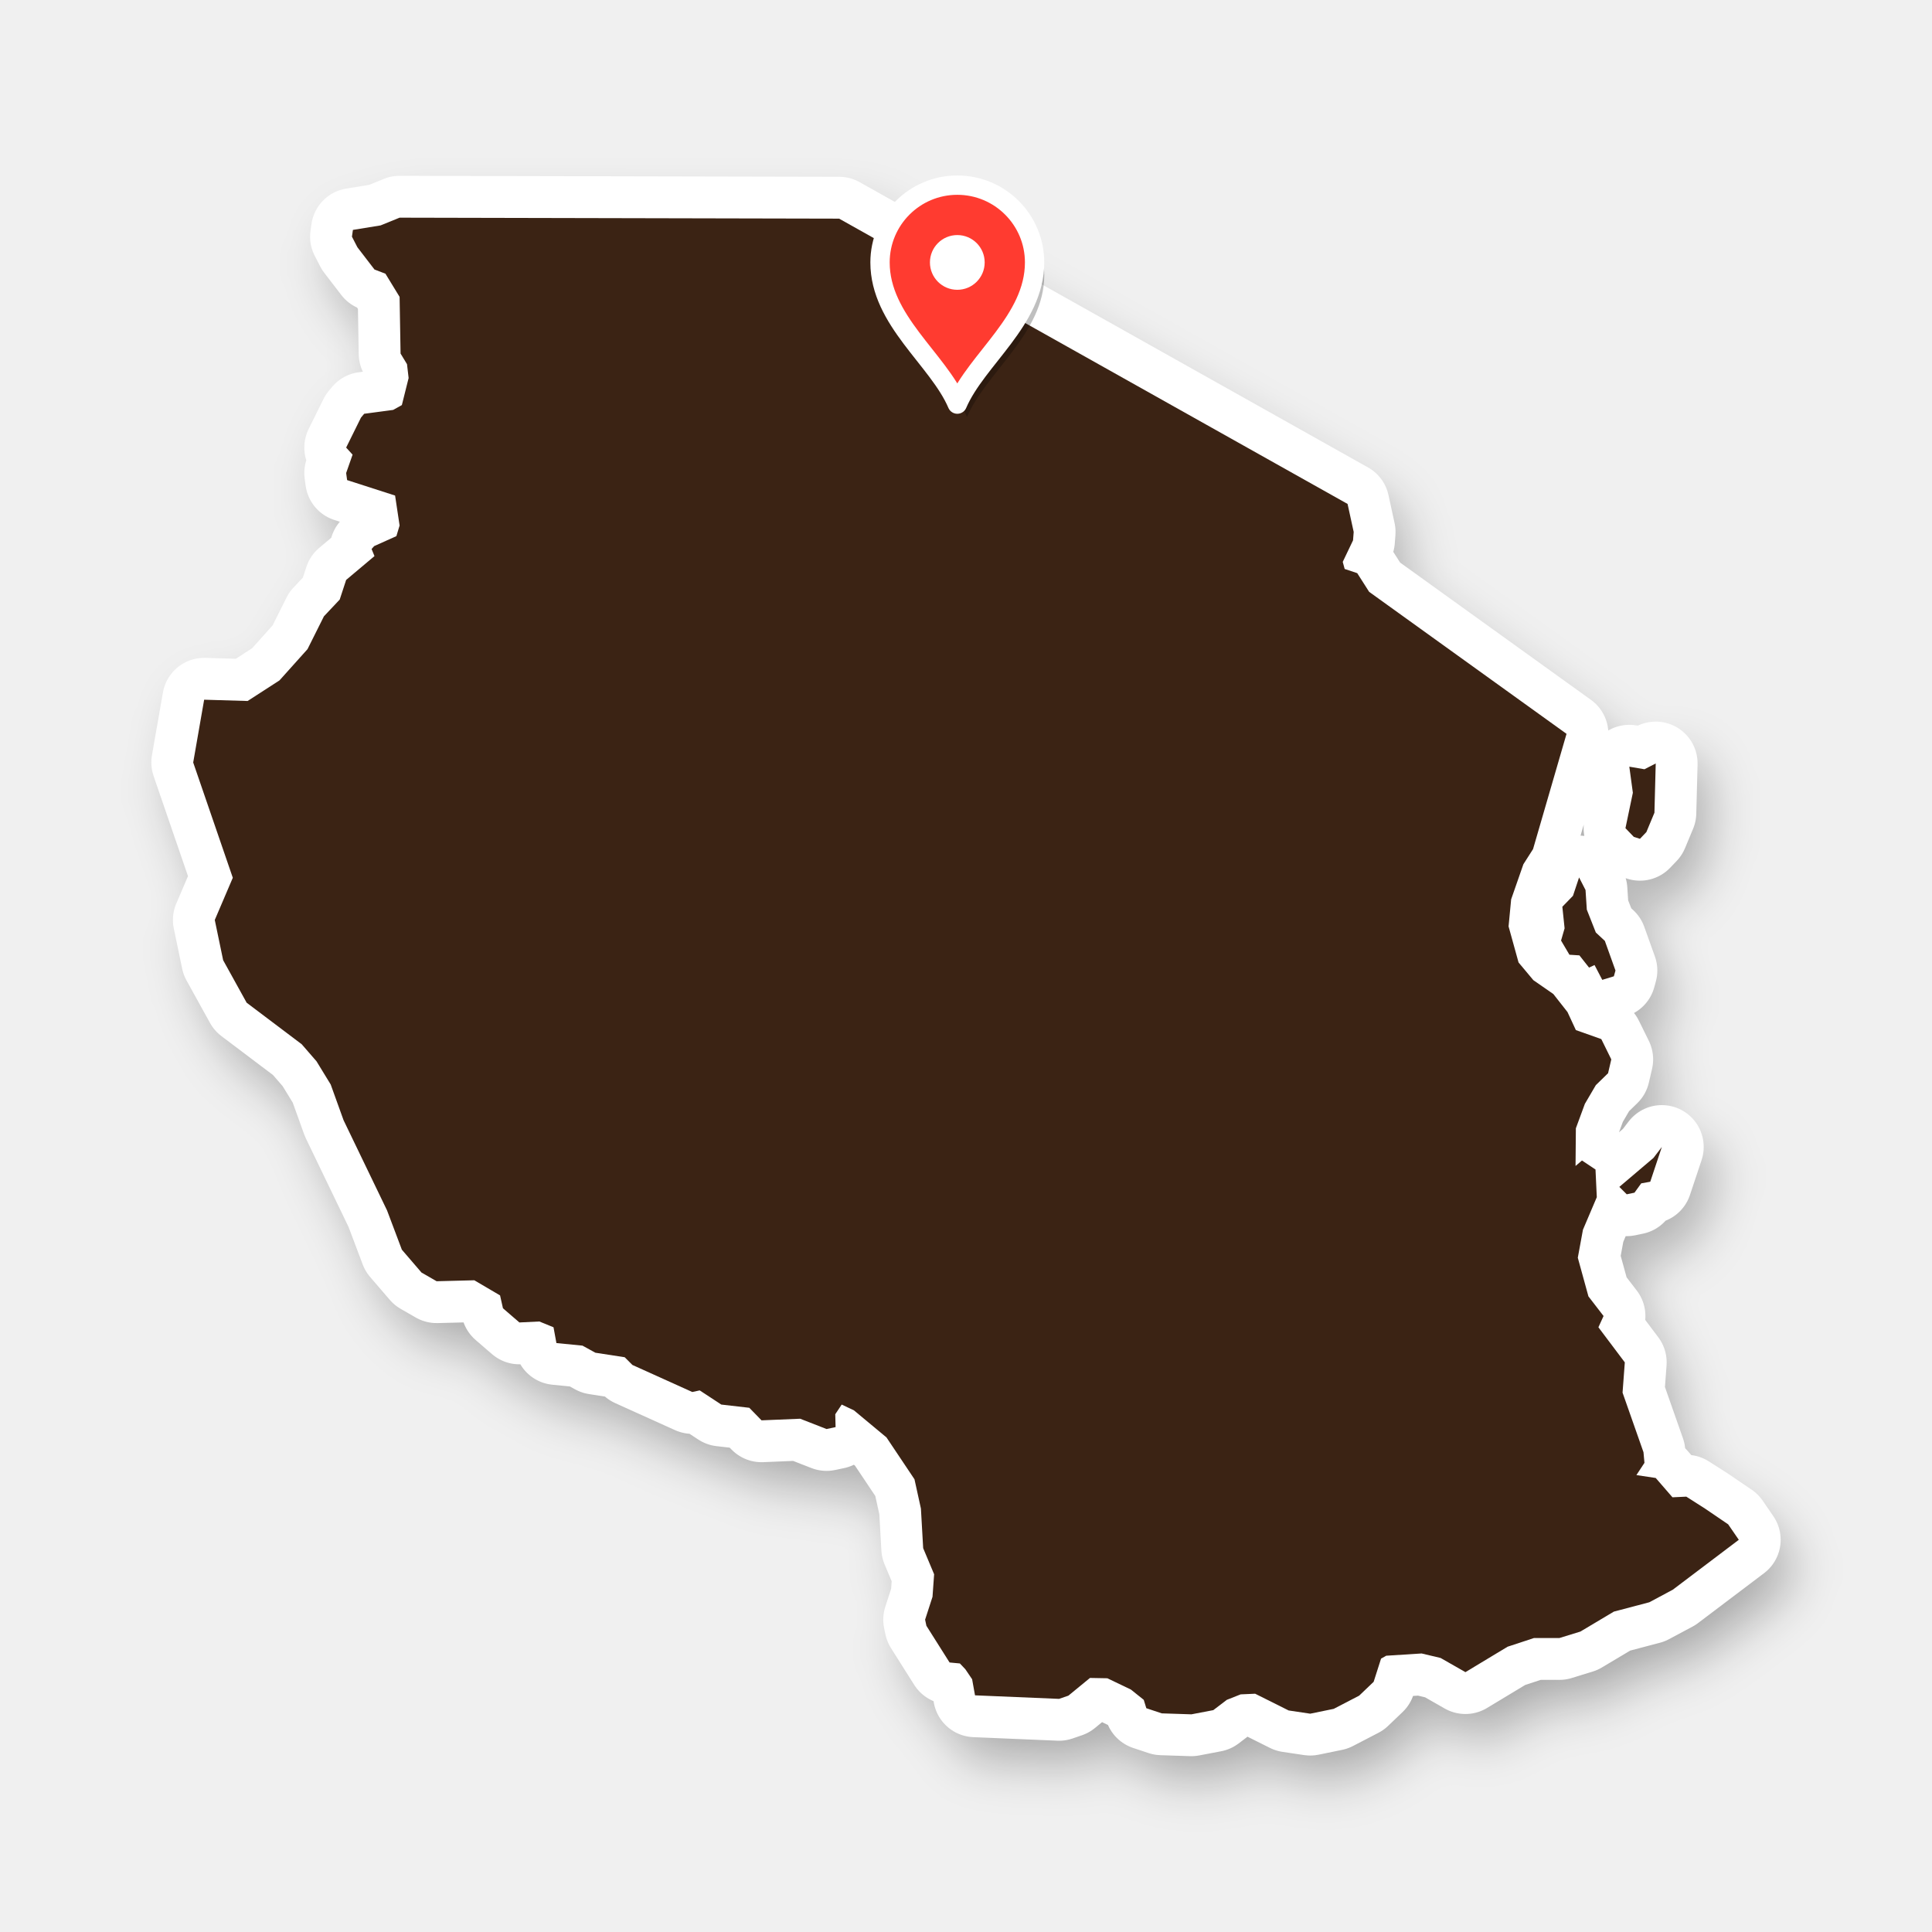
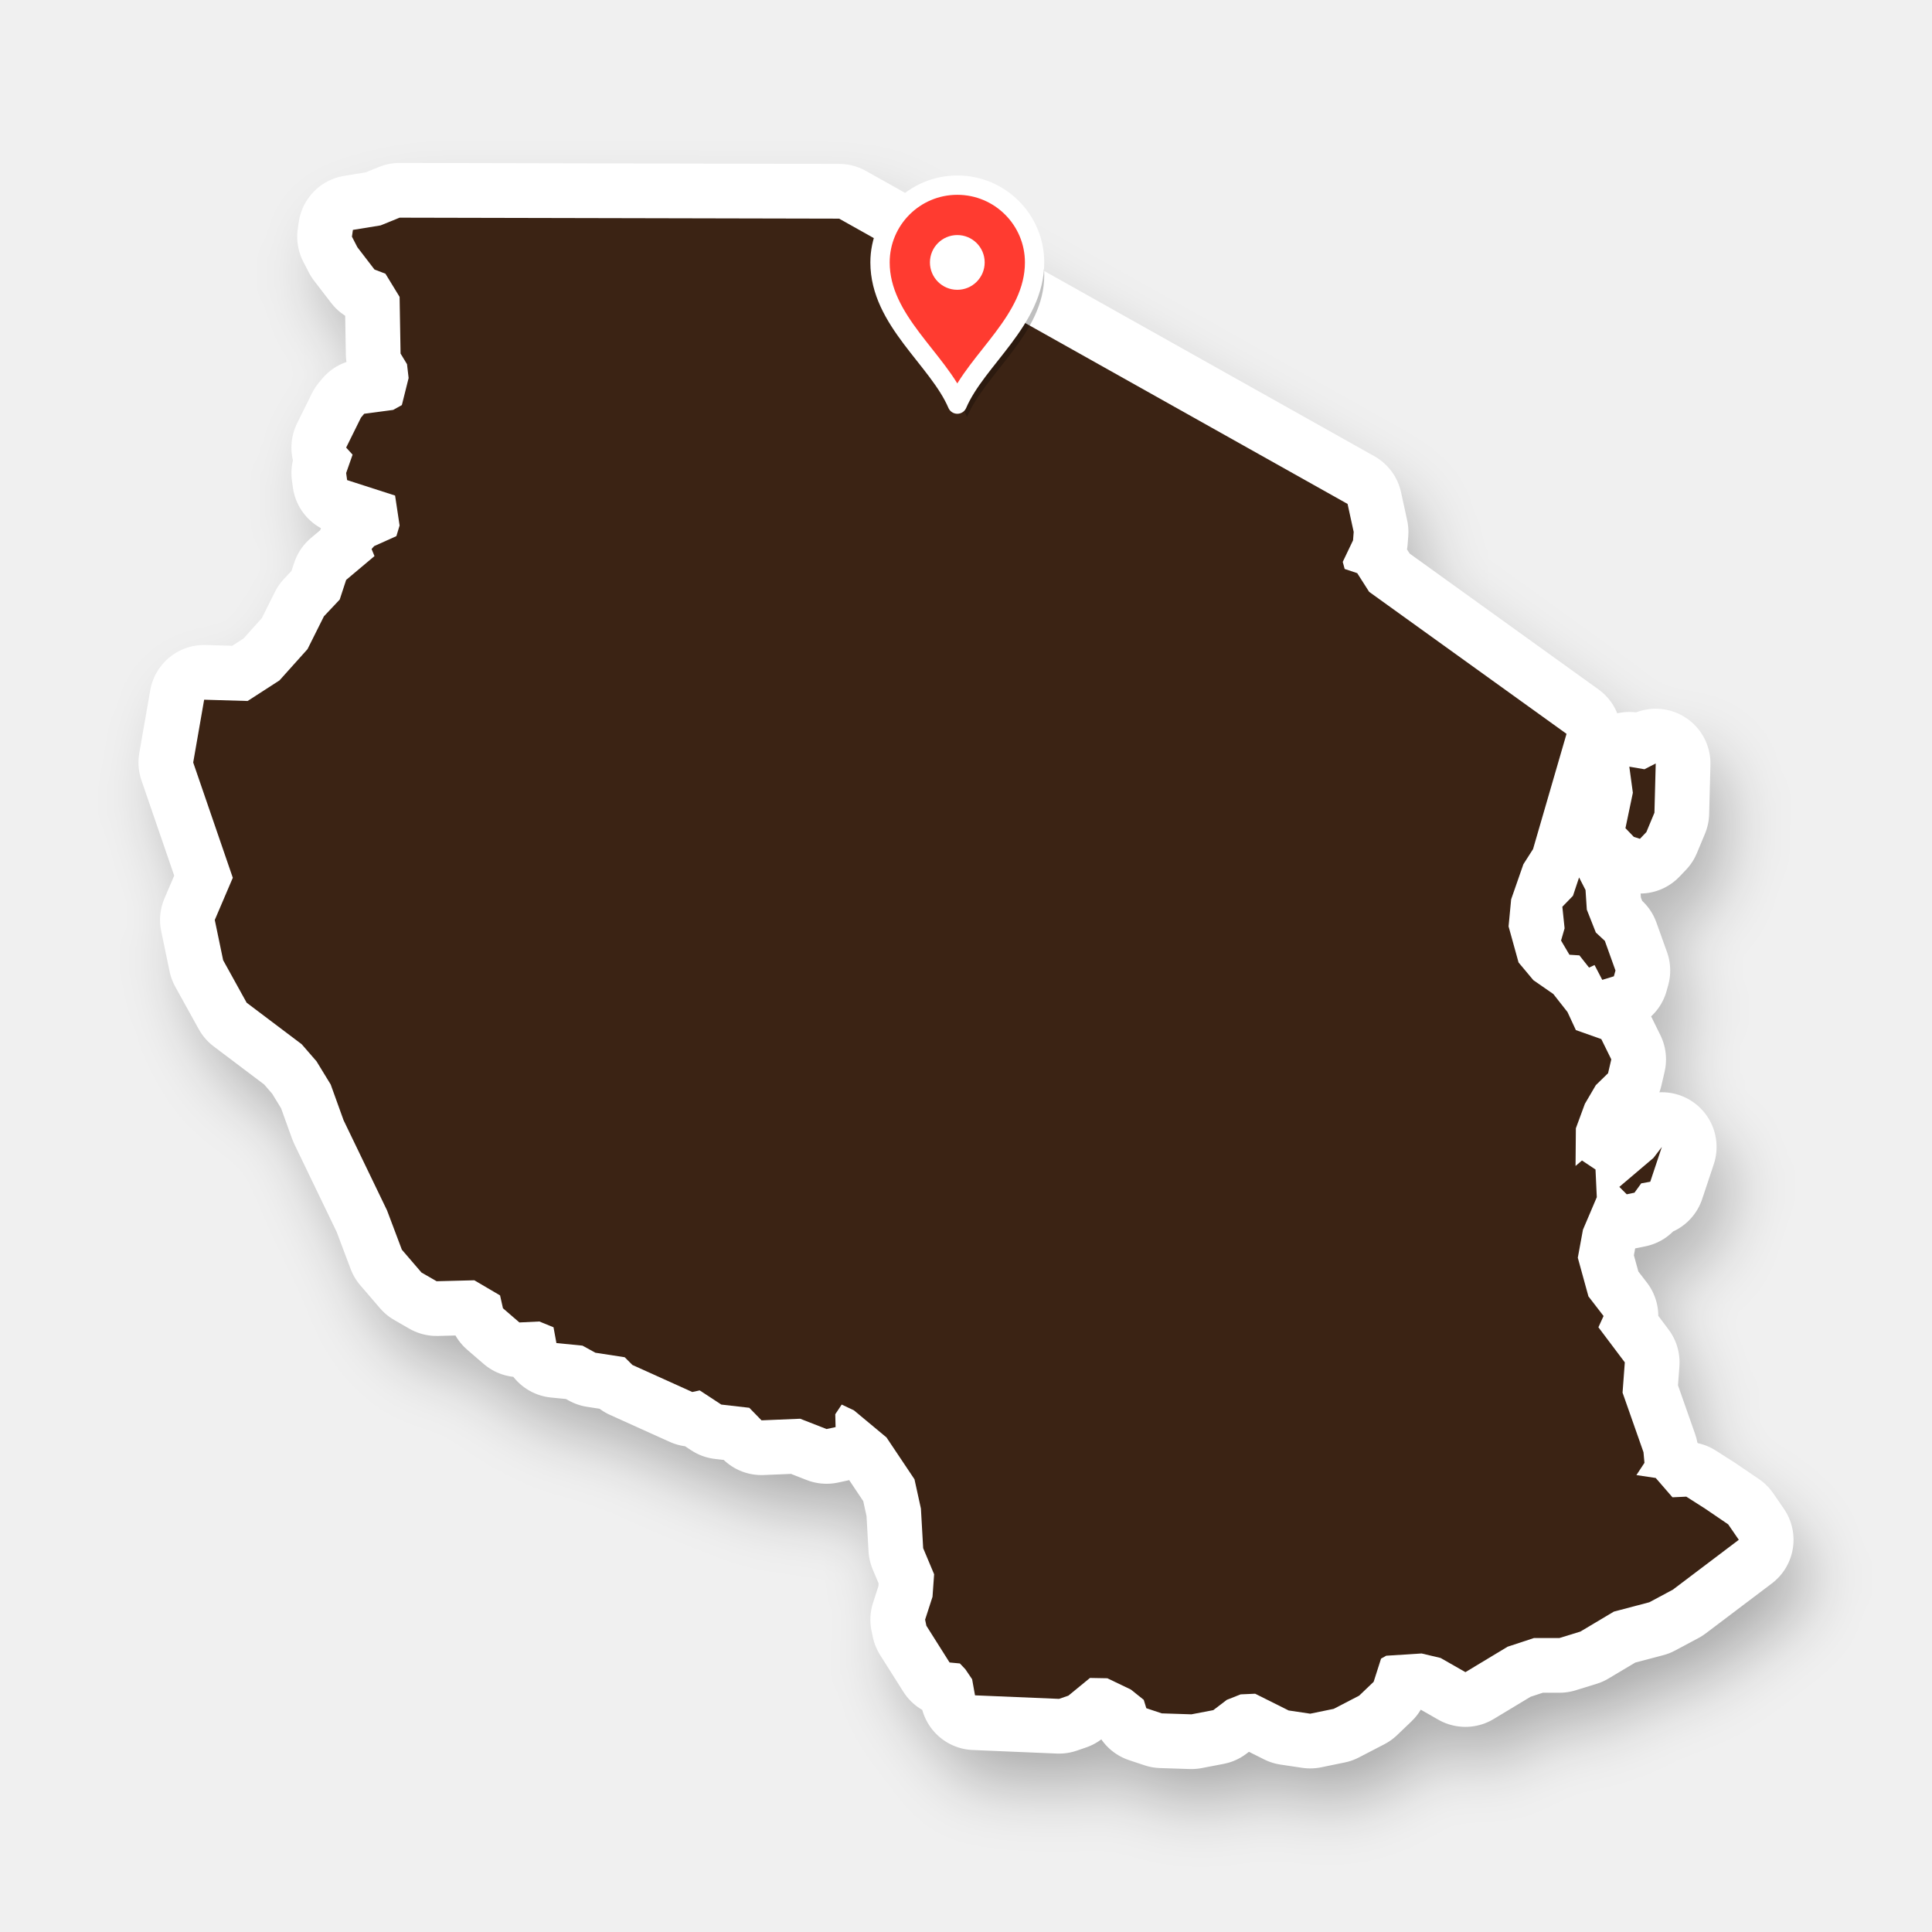
<svg xmlns="http://www.w3.org/2000/svg" width="600" height="600" viewBox="0 0 600 600">
  <defs>
    <filter id="s" x="-20%" y="-20%" width="140%" height="140%">
-       <feGaussianBlur stdDeviation="7" />
+       <feGaussianBlur stdDeviation="9" />
    </filter>
  </defs>
-   <path d="M498.4 292.2L501.7 301.4L501.2 303.2L497.6 304.3L495.2 299.7L493.5 300.5L490.5 296.7L487.4 296.5L484.8 292.1L485.9 288.3L485.2 281.6L488.5 278.2L490.4 272.5L492.4 276.4L492.8 282.5L495.6 289.6L498.4 292.2ZM514.2 237.1L513.8 252.4L511.3 258.4L509.3 260.5L507.4 259.9L504.8 257.2L507.1 246.2L506.0 238.1L510.7 238.9L514.2 237.1ZM215.0 432.3L196.4 423.9L194.0 421.5L184.9 420.1L180.9 417.9L172.8 417.1L171.9 412.2L167.5 410.4L161.3 410.7L156.2 406.3L155.3 402.3L147.3 397.6L135.6 397.9L130.9 395.2L124.8 388.1L120.2 375.9L106.7 347.9L102.7 336.8L98.3 329.6L93.7 324.3L76.6 311.4L69.3 298.2L66.7 285.7L72.3 272.6L60.0 236.8L63.4 217.3L76.9 217.7L86.8 211.3L95.5 201.6L100.6 191.4L105.5 186.2L107.5 180.1L116.3 172.7L115.4 170.5L116.2 169.6L123.1 166.5L124.1 163.2L122.7 153.9L107.8 149.1L107.5 146.9L109.5 141.2L107.5 139.0L112.1 129.7L113.1 128.5L122.1 127.3L124.8 125.8L126.9 117.4L126.4 113.1L124.4 109.8L124.1 92.2L119.7 85.0L116.3 83.7L111.0 76.8L109.3 73.5L109.6 71.4L118.2 70.0L124.1 67.6L260.6 67.9L418.5 156.5L420.4 165.2L420.2 167.8L417.0 174.5L417.6 176.7L421.5 178.0L425.2 183.8L486.5 227.9L476.1 263.7L473.1 268.4L469.3 279.3L468.5 287.7L471.6 298.9L476.2 304.4L482.4 308.7L486.8 314.3L489.4 319.9L497.3 322.7L500.4 329.0L499.4 333.3L495.6 337.0L492.2 342.8L489.4 350.4L489.3 362.1L491.3 360.4L495.5 363.2L495.9 371.8L491.6 381.9L490.0 390.6L493.3 402.6L498.0 408.7L496.4 412.2L504.6 423.1L503.9 432.5L510.4 451.0L510.7 454.3L508.2 458.1L514.2 459.0L519.4 465.0L523.7 464.8L529.5 468.5L536.7 473.4L540.0 478.2L519.5 493.7L512.2 497.6L501.2 500.5L490.8 506.7L484.3 508.7L476.4 508.7L468.2 511.4L455.1 519.3L447.4 514.9L441.5 513.5L430.5 514.2L428.9 515.1L426.6 522.3L422.1 526.6L414.2 530.7L406.9 532.2L400.2 531.2L389.8 526.0L385.3 526.2L381.0 527.9L376.8 531.1L370.0 532.4L360.8 532.1L356.0 530.5L355.2 527.9L351.2 524.7L343.9 521.2L338.5 521.1L331.8 526.6L328.9 527.6L302.8 526.5L301.9 521.5L299.8 518.4L298.1 516.6L294.9 516.3L287.7 504.9L287.3 503.0L289.6 495.9L290.1 488.9L286.7 480.8L286.0 468.5L284.0 459.4L275.3 446.4L265.2 438.0L261.4 436.2L259.4 439.2L259.5 443.2L256.7 443.8L248.5 440.6L236.5 441.1L232.7 437.2L224.0 436.2L217.3 431.8L215.0 432.3ZM507.6 370.4L505.2 370.9L502.9 368.6L513.5 359.6L516.1 356.2L512.5 367.0L509.7 367.5L507.6 370.4Z" transform="translate(5 9)" fill="#000" fill-opacity=".22" stroke="#000" stroke-opacity=".22" stroke-width="26" stroke-linejoin="round" filter="url(#s)" />
-   <path d="M498.4 292.2L501.7 301.4L501.2 303.2L497.6 304.3L495.2 299.7L493.5 300.5L490.5 296.7L487.4 296.5L484.8 292.1L485.9 288.3L485.2 281.6L488.5 278.2L490.4 272.5L492.4 276.4L492.8 282.5L495.6 289.6L498.4 292.2ZM514.2 237.1L513.8 252.4L511.3 258.4L509.3 260.5L507.4 259.9L504.8 257.2L507.1 246.2L506.0 238.1L510.7 238.9L514.2 237.1ZM215.0 432.3L196.4 423.9L194.0 421.5L184.9 420.1L180.9 417.9L172.8 417.1L171.9 412.2L167.5 410.4L161.3 410.7L156.2 406.3L155.3 402.3L147.3 397.6L135.6 397.9L130.9 395.2L124.8 388.1L120.2 375.9L106.7 347.9L102.7 336.8L98.3 329.6L93.7 324.3L76.6 311.4L69.3 298.2L66.7 285.7L72.3 272.6L60.0 236.8L63.4 217.3L76.9 217.7L86.8 211.3L95.5 201.6L100.6 191.4L105.5 186.2L107.5 180.1L116.3 172.7L115.4 170.5L116.2 169.6L123.1 166.5L124.1 163.2L122.7 153.9L107.8 149.1L107.5 146.9L109.5 141.2L107.5 139.0L112.1 129.7L113.1 128.5L122.1 127.3L124.8 125.8L126.9 117.4L126.4 113.1L124.4 109.8L124.1 92.2L119.7 85.0L116.3 83.7L111.0 76.8L109.3 73.5L109.6 71.4L118.2 70.0L124.1 67.6L260.6 67.9L418.5 156.5L420.4 165.2L420.2 167.8L417.0 174.5L417.6 176.7L421.5 178.0L425.2 183.8L486.5 227.9L476.1 263.7L473.1 268.4L469.3 279.3L468.5 287.7L471.6 298.9L476.2 304.4L482.4 308.7L486.8 314.3L489.4 319.9L497.3 322.7L500.4 329.0L499.4 333.3L495.6 337.0L492.2 342.8L489.4 350.4L489.3 362.1L491.3 360.4L495.5 363.2L495.9 371.8L491.6 381.9L490.0 390.6L493.3 402.6L498.0 408.7L496.4 412.2L504.6 423.1L503.9 432.5L510.4 451.0L510.7 454.3L508.2 458.1L514.2 459.0L519.4 465.0L523.7 464.8L529.5 468.5L536.7 473.4L540.0 478.2L519.5 493.7L512.2 497.6L501.2 500.5L490.8 506.7L484.3 508.7L476.4 508.7L468.2 511.4L455.1 519.3L447.4 514.9L441.5 513.5L430.5 514.2L428.9 515.1L426.6 522.3L422.1 526.6L414.2 530.7L406.9 532.2L400.2 531.2L389.8 526.0L385.3 526.2L381.0 527.9L376.8 531.1L370.0 532.4L360.8 532.1L356.0 530.5L355.2 527.9L351.2 524.7L343.9 521.2L338.5 521.1L331.8 526.6L328.9 527.6L302.8 526.5L301.9 521.5L299.8 518.4L298.1 516.6L294.9 516.3L287.7 504.9L287.3 503.0L289.6 495.9L290.1 488.9L286.7 480.8L286.0 468.5L284.0 459.4L275.3 446.4L265.2 438.0L261.4 436.2L259.4 439.2L259.5 443.2L256.7 443.8L248.5 440.6L236.5 441.1L232.7 437.2L224.0 436.2L217.3 431.8L215.0 432.3ZM507.6 370.4L505.2 370.9L502.9 368.6L513.5 359.6L516.1 356.2L512.5 367.0L509.7 367.5L507.6 370.4Z" fill="#fff" stroke="#fff" stroke-width="26" stroke-linejoin="round" />
+   <path d="M498.4 292.2L501.7 301.4L501.2 303.2L497.6 304.3L495.2 299.7L493.5 300.5L490.5 296.7L487.4 296.5L484.8 292.1L485.9 288.3L485.2 281.6L488.5 278.2L490.4 272.5L492.4 276.4L492.8 282.5L495.6 289.6L498.4 292.2ZM514.2 237.1L513.8 252.4L511.3 258.4L509.3 260.5L507.4 259.9L504.8 257.2L507.1 246.2L506.0 238.1L510.7 238.9L514.2 237.1ZM215.0 432.3L196.4 423.9L194.0 421.5L184.9 420.1L180.9 417.9L172.8 417.1L171.9 412.2L167.5 410.4L161.3 410.7L156.2 406.3L155.3 402.3L147.3 397.6L135.6 397.9L130.9 395.2L124.8 388.1L120.2 375.9L106.7 347.9L102.7 336.8L98.3 329.6L93.7 324.3L76.6 311.4L69.3 298.2L66.7 285.7L72.3 272.6L60.0 236.8L63.4 217.3L76.9 217.7L86.8 211.3L95.5 201.6L100.6 191.4L105.5 186.2L107.5 180.1L116.3 172.7L115.4 170.5L116.2 169.6L123.1 166.5L124.1 163.2L122.7 153.9L107.8 149.1L107.5 146.9L109.5 141.2L107.5 139.0L112.1 129.7L113.1 128.5L122.1 127.3L124.8 125.8L126.9 117.4L126.4 113.1L124.4 109.8L124.1 92.2L119.7 85.0L116.3 83.7L111.0 76.8L109.3 73.5L109.6 71.4L118.2 70.0L124.1 67.6L260.6 67.9L418.5 156.5L420.4 165.2L420.2 167.8L417.0 174.5L417.6 176.7L421.5 178.0L425.2 183.8L486.5 227.9L476.1 263.7L473.1 268.4L469.3 279.3L468.5 287.7L471.6 298.9L476.2 304.4L482.4 308.7L486.8 314.3L489.4 319.9L497.3 322.7L500.4 329.0L499.4 333.3L495.6 337.0L492.2 342.8L489.4 350.4L489.3 362.1L491.3 360.4L495.5 363.2L495.9 371.8L491.6 381.9L490.0 390.6L493.3 402.6L498.0 408.7L496.4 412.2L504.6 423.1L503.9 432.5L510.4 451.0L510.7 454.3L508.2 458.1L514.2 459.0L519.4 465.0L523.7 464.8L529.5 468.5L536.7 473.4L540.0 478.2L519.5 493.7L512.2 497.6L501.2 500.5L490.8 506.7L484.3 508.7L476.4 508.7L468.2 511.4L455.1 519.3L447.4 514.9L441.5 513.5L430.5 514.2L428.9 515.1L426.6 522.3L422.1 526.6L414.2 530.7L406.9 532.2L400.2 531.2L389.8 526.0L385.3 526.2L381.0 527.9L376.8 531.1L370.0 532.4L360.8 532.1L356.0 530.5L355.2 527.9L351.2 524.7L343.9 521.2L338.5 521.1L331.8 526.6L328.9 527.6L302.8 526.5L301.9 521.5L299.8 518.4L298.1 516.6L294.9 516.3L287.7 504.9L287.3 503.0L289.6 495.9L290.1 488.9L286.7 480.8L286.0 468.5L284.0 459.4L275.3 446.4L265.2 438.0L261.4 436.2L259.4 439.2L259.5 443.2L256.7 443.8L248.5 440.6L236.5 441.1L232.7 437.2L224.0 436.2L217.3 431.8L215.0 432.3ZM507.6 370.4L505.2 370.9L502.9 368.6L513.5 359.6L516.1 356.2L512.5 367.0L509.7 367.5L507.6 370.4Z" transform="translate(6 12)" fill="#000" fill-opacity=".22" stroke="#000" stroke-opacity=".22" stroke-width="34" stroke-linejoin="round" filter="url(#s)" />
+   <path d="M498.4 292.2L501.7 301.4L501.2 303.2L497.6 304.3L495.2 299.7L493.5 300.5L490.5 296.7L487.4 296.5L484.8 292.1L485.9 288.3L485.2 281.6L488.5 278.2L490.4 272.5L492.4 276.4L492.8 282.5L495.6 289.6L498.4 292.2ZM514.2 237.1L513.8 252.4L511.3 258.4L509.3 260.5L507.4 259.9L504.8 257.2L507.1 246.2L506.0 238.1L510.7 238.9L514.2 237.1ZM215.0 432.3L196.4 423.9L194.0 421.5L184.9 420.1L180.9 417.9L172.8 417.1L171.9 412.2L167.5 410.4L161.3 410.7L156.2 406.3L155.3 402.3L147.3 397.6L135.6 397.9L130.9 395.2L124.8 388.1L120.2 375.9L106.7 347.9L102.7 336.8L98.3 329.6L93.7 324.3L76.6 311.4L69.3 298.2L66.7 285.7L72.3 272.6L60.0 236.8L63.4 217.3L76.9 217.7L86.8 211.3L95.5 201.6L100.6 191.4L105.5 186.2L107.5 180.1L116.3 172.7L115.4 170.5L116.2 169.6L123.1 166.5L124.1 163.2L122.7 153.9L107.8 149.1L107.5 146.9L109.5 141.2L107.5 139.0L112.1 129.7L113.1 128.5L122.1 127.3L124.8 125.8L126.9 117.4L126.4 113.1L124.4 109.8L124.1 92.2L119.7 85.0L116.3 83.7L111.0 76.8L109.3 73.5L109.6 71.4L118.2 70.0L124.1 67.6L260.6 67.9L418.5 156.5L420.4 165.2L420.2 167.8L417.0 174.5L417.6 176.7L421.5 178.0L425.2 183.8L486.5 227.9L476.1 263.7L473.1 268.4L469.3 279.3L468.5 287.7L471.6 298.9L476.2 304.4L482.4 308.7L486.8 314.3L489.4 319.9L497.3 322.7L500.4 329.0L499.4 333.3L495.6 337.0L492.2 342.8L489.4 350.4L489.3 362.1L491.3 360.4L495.5 363.2L495.9 371.8L491.6 381.9L490.0 390.6L493.3 402.6L498.0 408.7L496.4 412.2L504.6 423.1L503.9 432.5L510.4 451.0L510.7 454.3L508.2 458.1L514.2 459.0L519.4 465.0L523.7 464.8L529.5 468.5L536.7 473.4L540.0 478.2L519.5 493.7L512.2 497.6L501.2 500.5L490.8 506.7L484.3 508.7L476.4 508.7L468.2 511.4L455.1 519.3L447.4 514.9L441.5 513.5L430.5 514.2L428.9 515.1L426.6 522.3L422.1 526.6L414.2 530.7L406.9 532.2L400.2 531.2L389.8 526.0L385.3 526.2L381.0 527.9L376.8 531.1L370.0 532.4L360.8 532.1L356.0 530.5L355.2 527.9L351.2 524.7L343.9 521.2L338.5 521.1L331.8 526.6L328.9 527.6L302.8 526.5L301.9 521.5L299.8 518.4L298.1 516.6L294.9 516.3L287.7 504.9L287.3 503.0L289.6 495.9L290.1 488.9L286.7 480.8L286.0 468.5L284.0 459.4L275.3 446.4L265.2 438.0L261.4 436.2L259.4 439.2L259.5 443.2L256.7 443.8L248.5 440.6L236.5 441.1L232.7 437.2L224.0 436.2L217.3 431.8L215.0 432.3ZM507.6 370.4L505.2 370.9L502.9 368.6L513.5 359.6L516.1 356.2L512.5 367.0L509.7 367.5L507.6 370.4Z" fill="#fff" stroke="#fff" stroke-width="34" stroke-linejoin="round" />
  <path d="M498.4 292.2L501.7 301.4L501.2 303.2L497.6 304.3L495.2 299.7L493.5 300.5L490.5 296.7L487.4 296.5L484.8 292.1L485.9 288.3L485.2 281.6L488.5 278.2L490.4 272.5L492.4 276.4L492.8 282.5L495.6 289.6L498.4 292.2ZM514.2 237.1L513.8 252.4L511.3 258.4L509.3 260.5L507.4 259.9L504.8 257.2L507.1 246.2L506.0 238.1L510.7 238.9L514.2 237.1ZM215.0 432.3L196.4 423.9L194.0 421.5L184.9 420.1L180.9 417.9L172.8 417.1L171.9 412.2L167.5 410.4L161.3 410.7L156.2 406.3L155.3 402.3L147.3 397.6L135.6 397.9L130.9 395.2L124.8 388.1L120.2 375.9L106.7 347.9L102.7 336.8L98.3 329.6L93.7 324.3L76.6 311.4L69.3 298.2L66.7 285.7L72.3 272.6L60.0 236.8L63.4 217.3L76.9 217.7L86.8 211.3L95.5 201.6L100.6 191.4L105.5 186.2L107.5 180.1L116.3 172.7L115.4 170.5L116.2 169.6L123.1 166.5L124.1 163.2L122.7 153.9L107.8 149.1L107.5 146.9L109.5 141.2L107.5 139.0L112.1 129.7L113.1 128.5L122.1 127.3L124.8 125.8L126.9 117.4L126.4 113.1L124.4 109.8L124.1 92.2L119.7 85.0L116.3 83.7L111.0 76.8L109.3 73.5L109.6 71.4L118.2 70.0L124.1 67.6L260.6 67.9L418.5 156.5L420.4 165.2L420.2 167.8L417.0 174.5L417.6 176.7L421.5 178.0L425.2 183.8L486.5 227.9L476.1 263.7L473.1 268.4L469.3 279.3L468.5 287.7L471.6 298.9L476.2 304.4L482.4 308.7L486.8 314.3L489.4 319.9L497.3 322.7L500.4 329.0L499.4 333.3L495.6 337.0L492.2 342.8L489.4 350.4L489.3 362.1L491.3 360.4L495.5 363.2L495.9 371.8L491.6 381.9L490.0 390.6L493.3 402.6L498.0 408.7L496.4 412.2L504.6 423.1L503.9 432.5L510.4 451.0L510.7 454.3L508.2 458.1L514.2 459.0L519.4 465.0L523.7 464.8L529.5 468.5L536.7 473.4L540.0 478.2L519.5 493.7L512.2 497.6L501.2 500.5L490.8 506.7L484.3 508.7L476.4 508.7L468.2 511.4L455.1 519.3L447.4 514.9L441.5 513.5L430.5 514.2L428.9 515.1L426.6 522.3L422.1 526.6L414.2 530.7L406.9 532.2L400.2 531.2L389.8 526.0L385.3 526.2L381.0 527.9L376.8 531.1L370.0 532.4L360.8 532.1L356.0 530.5L355.2 527.9L351.2 524.7L343.9 521.2L338.5 521.1L331.8 526.6L328.9 527.6L302.8 526.5L301.9 521.5L299.8 518.4L298.1 516.6L294.9 516.3L287.7 504.9L287.3 503.0L289.6 495.9L290.1 488.9L286.7 480.8L286.0 468.5L284.0 459.4L275.3 446.4L265.2 438.0L261.4 436.2L259.4 439.2L259.5 443.2L256.7 443.8L248.5 440.6L236.5 441.1L232.7 437.2L224.0 436.2L217.3 431.8L215.0 432.3ZM507.6 370.4L505.2 370.9L502.9 368.6L513.5 359.6L516.1 356.2L512.5 367.0L509.7 367.5L507.6 370.4Z" fill="#3b2314" />
  <g transform="translate(297.3 125.5)">
    <path d="M0 0C-6-14-24-26-24-44A24 24 0 0 1 24-44C24-26 6-14 0 0Z" fill="#000" fill-opacity=".25" transform="translate(3 4)" />
    <path d="M0 0C-6-14-24-26-24-44A24 24 0 0 1 24-44C24-26 6-14 0 0Z" fill="#ff3b30" stroke="#fff" stroke-width="6" stroke-linejoin="round" />
    <circle cy="-44" r="8.5" fill="#fff" />
  </g>
</svg>
